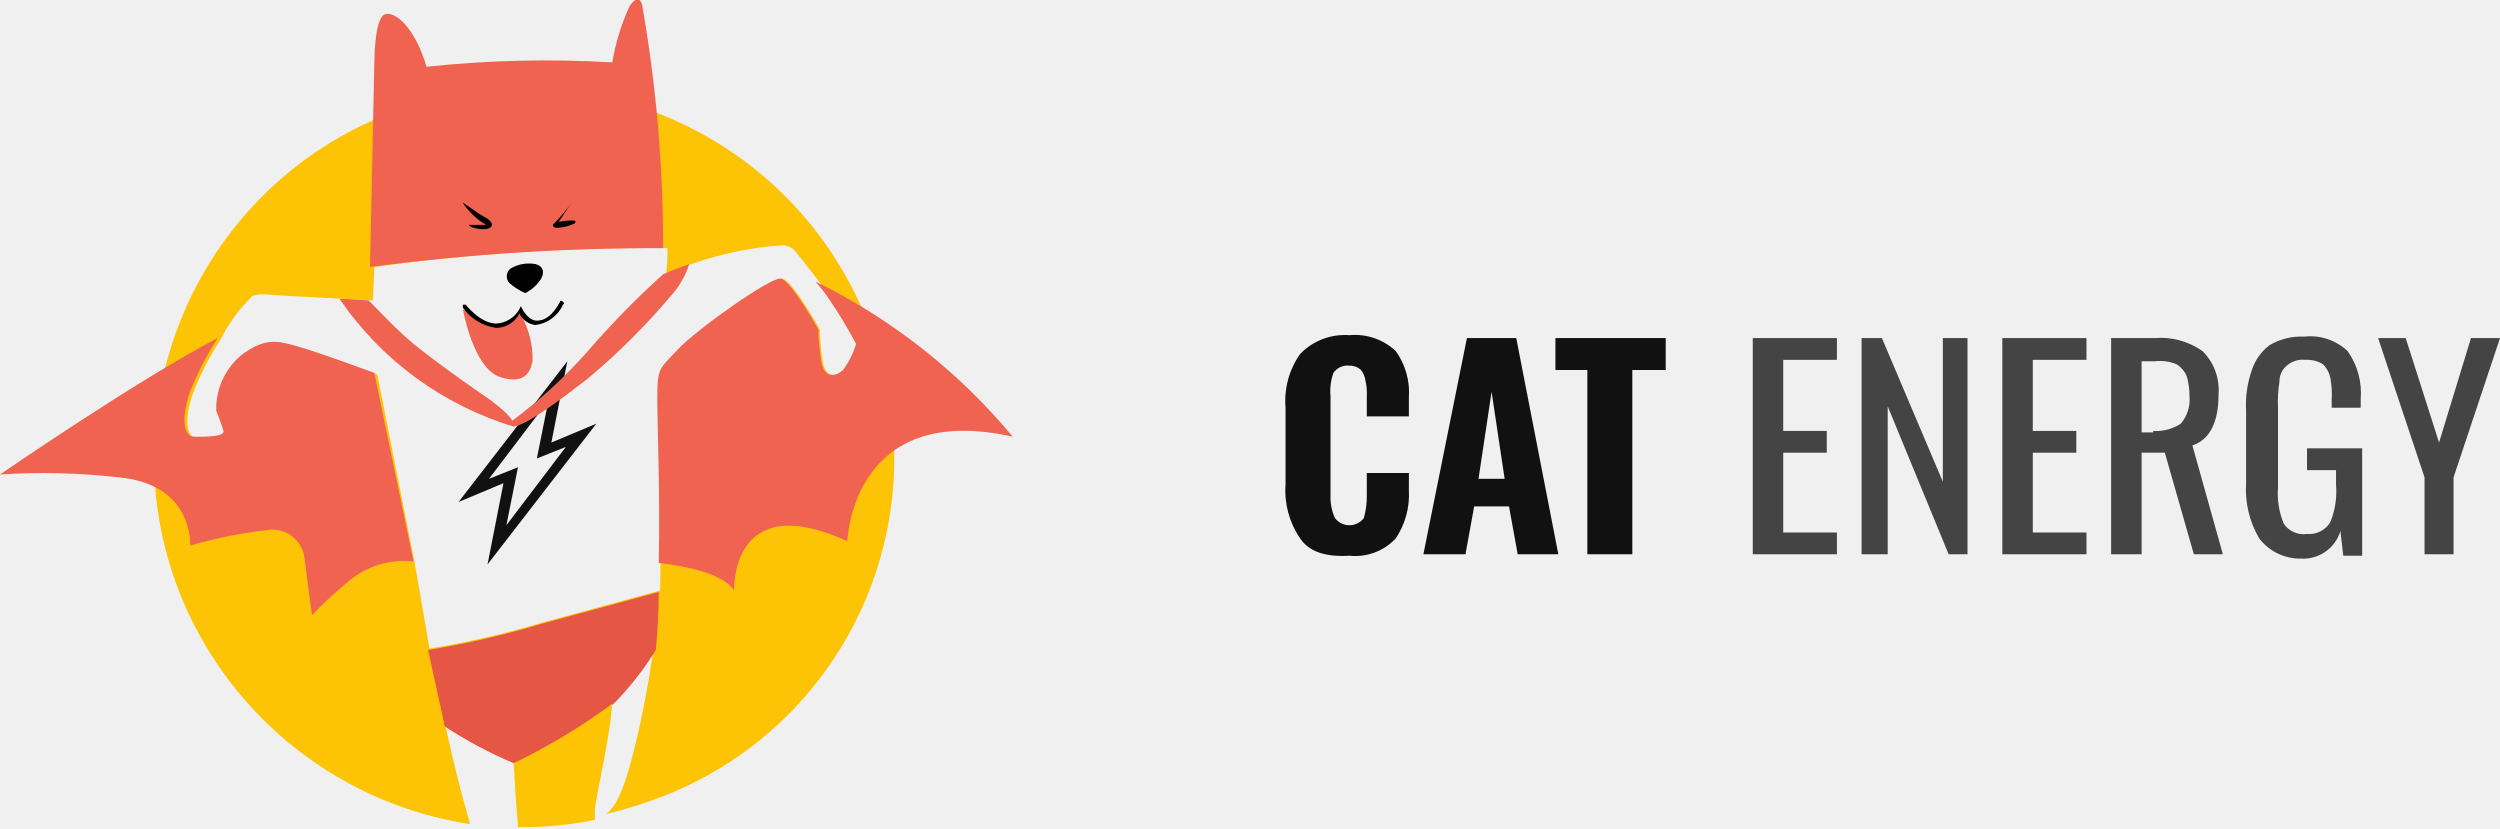
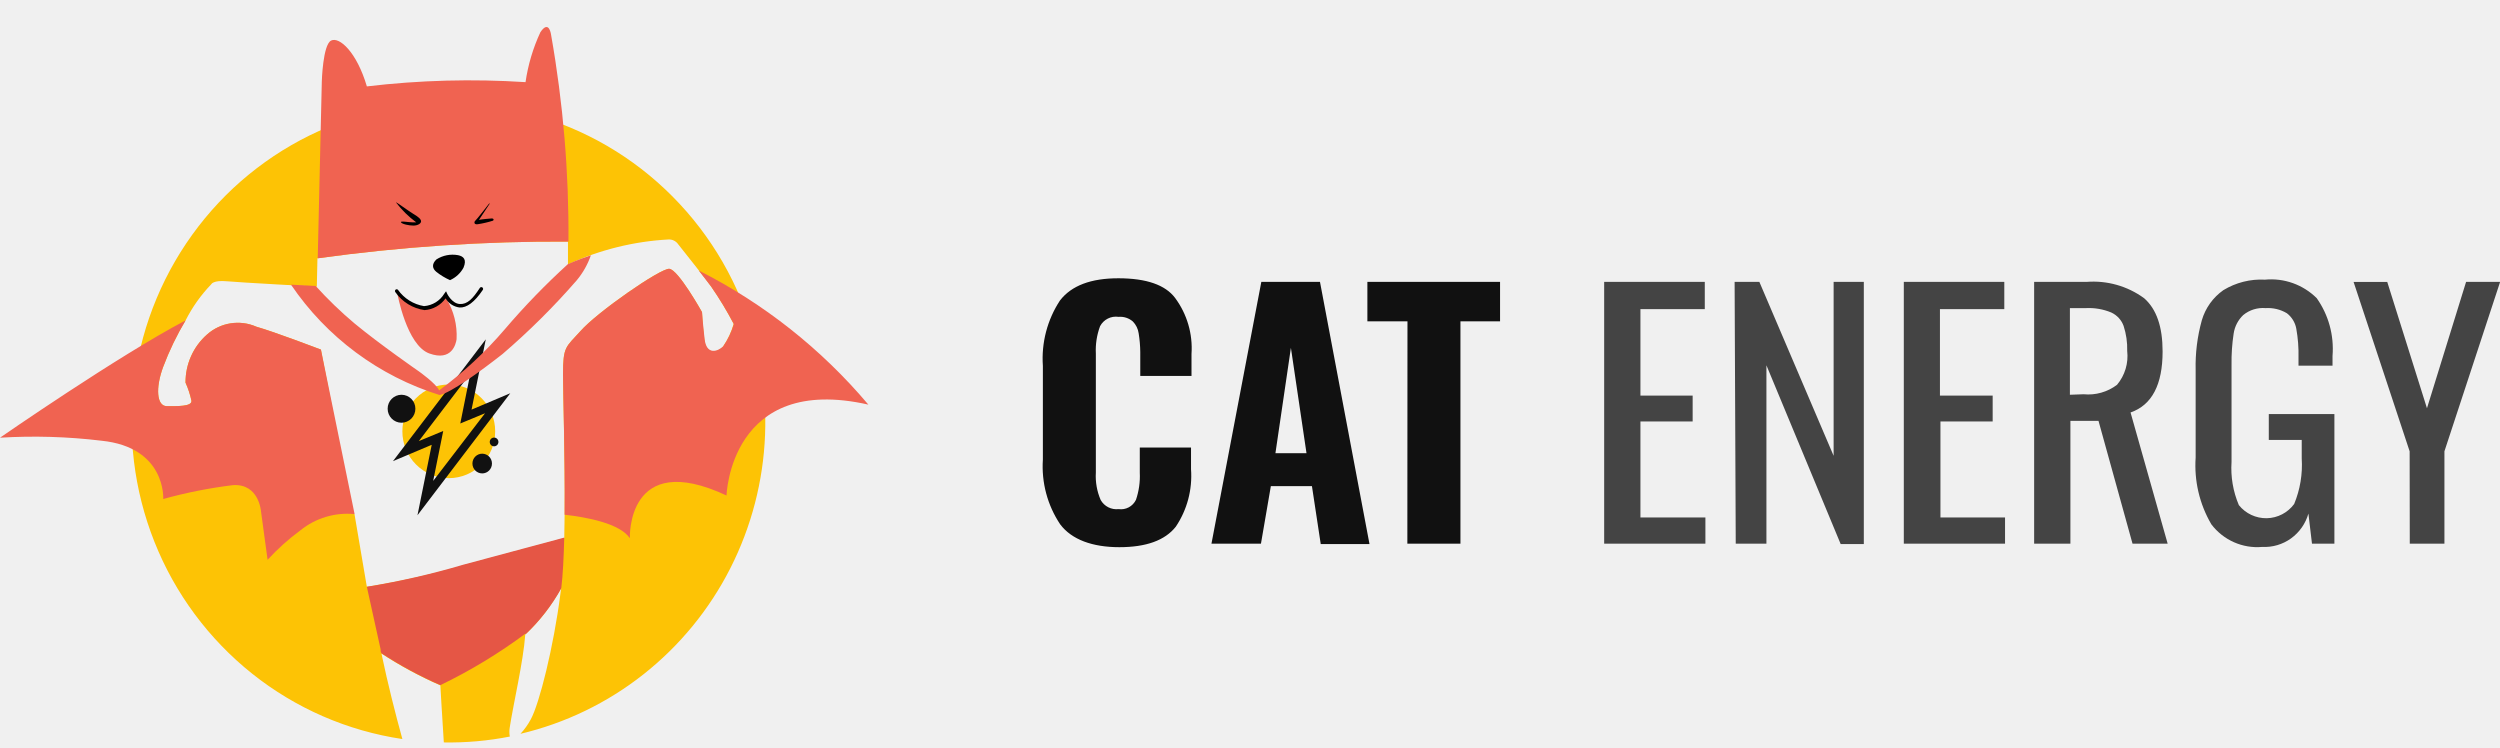
- <svg xmlns="http://www.w3.org/2000/svg" id="Layer_2" data-name="Layer 2" viewBox="0 0 172.3 57.1">
+ <svg xmlns="http://www.w3.org/2000/svg" width="174" height="52" fill="none">
+   <g clip-path="url(#clip0)">
+     <path d="M51.582 20.854a22.231 22.231 0 00-6.936-9.09 21.96 21.96 0 00-10.503-4.396A21.887 21.887 0 0022.865 8.83a22.083 22.083 0 00-9.058 6.934 22.354 22.354 0 00-4.43 10.564 22.432 22.432 0 001.373 11.386 22.238 22.238 0 006.813 9.184 21.965 21.965 0 0010.442 4.54c-.5-1.815-1.008-3.822-1.456-5.951a27.756 27.756 0 004.1 2.215s.104 1.877.241 3.971c1.54.027 3.08-.11 4.592-.408a1.874 1.874 0 010-.66c.25-1.625.939-4.553 1.077-6.439a13.212 13.212 0 002.498-3.224l-.052.383c-.474 3.701-1.464 7.655-2.067 8.75a4.845 4.845 0 01-.715.999 22.006 22.006 0 008.563-4.141 22.237 22.237 0 006.047-7.386 22.45 22.45 0 00.749-18.694zm-1.266 3.293c-.38.374-1.163.626-1.293-.504-.129-1.13-.163-1.92-.163-1.92s-1.663-2.98-2.283-3.015c-.62-.035-5.022 3.015-6.185 4.344-1.008 1.121-1.206 1.043-1.206 3.015 0 1.486.19 7.1.086 11.392l-7.02 1.886a54.724 54.724 0 01-6.72 1.494l-.861-5.066h-.12L22.335 24.33s-3.282-1.252-4.488-1.59a3.213 3.213 0 00-3.445.547c-.472.417-.85.931-1.107 1.509a4.437 4.437 0 00-.384 1.836c.182.404.321.826.414 1.26.043.417-1.034.374-1.723.374-.69 0-.793-1.251-.25-2.72.424-1.129.948-2.217 1.568-3.25a10.312 10.312 0 011.783-2.51s.12-.296 1.077-.21c.956.088 6.271.374 6.271.374l.043-1.972a121.95 121.95 0 0117.436-1.165v1.59a19.265 19.265 0 017.011-1.737.778.778 0 01.664.339c.293.373 2.076 2.607 2.283 2.928.579.835 1.105 1.705 1.576 2.607a5.44 5.44 0 01-.75 1.599v.008z" fill="#FDC305" />
+     <path d="M48.636 18.83c.405.52.758.981.862 1.12.579.835 1.105 1.706 1.576 2.607a5.444 5.444 0 01-.74 1.547c-.38.373-1.164.625-1.293-.504-.13-1.13-.18-1.877-.18-1.877s-1.663-2.98-2.283-3.015c-.62-.035-5.023 3.015-6.186 4.344-1.008 1.121-1.206 1.043-1.206 3.015 0 1.304.147 5.779.112 9.758 1.56.174 3.851.609 4.54 1.634 0 0-.25-6.239 6.728-2.972 0 0 .241-8.506 9.872-6.325a37.712 37.712 0 00-11.802-9.333zM39.565 16.814A79.248 79.248 0 0038.36 2.45s-.129-1.13-.749-.208a12.47 12.47 0 00-1.034 3.475 60.535 60.535 0 00-11.043.296c-.707-2.39-1.913-3.476-2.49-3.189-.577.287-.646 2.85-.646 2.85l-.284 12.304a121.956 121.956 0 0117.452-1.165z" fill="#F06351" />
+     <path d="M39.065 40.943c.112-.93.172-2.163.207-3.527l-7.02 1.885a54.73 54.73 0 01-6.72 1.538l.957 4.345c0 .095 0 .19.06.286a27.764 27.764 0 004.1 2.216 36.485 36.485 0 005.927-3.589v.053a13.208 13.208 0 002.49-3.207z" fill="#E55645" />
+     <path d="M27.566 14.094c-.043-.087.861.59 1.214.8.353.208.526.364.526.512 0 .148-.224.295-.534.295-.31 0-.793-.104-.862-.226-.069-.121.517 0 .81 0h.25a6.99 6.99 0 01-1.404-1.381zM34.026 14.19s-.861 1.112-.939 1.164c-.077.052-.146.295.164.252a6.911 6.911 0 001.051-.244c.095-.052.06-.173-.103-.156-.164.017-.586.043-.862.096l.732-1.104s.026-.104-.043-.009zM31.322 19.498c.399-.177.729-.482.938-.868.242-.574 0-.791-.379-.87a2.095 2.095 0 00-1.507.296c-.336.322-.293.634 0 .869.29.23.61.423.948.573z" fill="#000" />
+     <path d="M31.011 20.593a1.78 1.78 0 01-.396.522c-.245.199-.547.314-.861.33a1.866 1.866 0 01-1.327-.383 1.725 1.725 0 01-.456-.39.862.862 0 00-.31-.218s.645 3.572 2.213 4.145c1.568.573 1.86-.66 1.904-.99a4.925 4.925 0 00-.706-2.816c0-.26-.018-.087-.06-.2z" fill="#F06351" />
+     <path d="M29.547 21.584a2.998 2.998 0 01-2.024-1.243.131.131 0 010-.173.122.122 0 01.086-.037.121.121 0 01.086.037 2.785 2.785 0 001.817 1.138 1.806 1.806 0 001.413-.87l.12-.164.087.191s.327.66.861.695c.534.035.913-.365 1.404-1.12a.123.123 0 01.172-.035.125.125 0 01.035.173c-.574.852-1.117 1.26-1.628 1.225a1.328 1.328 0 01-.965-.634 1.954 1.954 0 01-1.464.817z" fill="#000" />
+     <path d="M31.235 33.28c1.784 0 3.23-1.46 3.23-3.259 0-1.8-1.446-3.258-3.23-3.258s-3.23 1.458-3.23 3.258 1.446 3.258 3.23 3.258z" fill="#FDC305" />
+     <path d="M35.516 27.37l-2.696 1.14.99-4.893-6.46 8.48 2.697-1.138-.991 4.901 6.46-8.49zM29.151 30.7l3.583-4.701-.698 3.476 1.723-.713-3.61 4.71.699-3.476-1.697.704zM27.945 29.422a.969.969 0 00.965-.974.97.97 0 00-.965-.973.97.97 0 00-.965.973c0 .538.432.974.965.974zM33.561 32.95c.376 0 .68-.308.68-.687a.684.684 0 00-.68-.687.684.684 0 00-.68.687c0 .379.304.686.68.686zM34.388 31.064a.303.303 0 00.302-.304.303.303 0 00-.302-.305.303.303 0 00-.301.305c0 .168.135.304.301.304z" fill="#111" />
+     <path d="M39.522 18.386a49.73 49.73 0 00-4.384 4.527 27.555 27.555 0 01-4.574 4.258c-.19-.46-1.405-1.32-1.405-1.32s-2.704-1.869-4.48-3.337a27.578 27.578 0 01-2.704-2.607l-1.723-.096a19.507 19.507 0 0010.337 7.681c.741-.121 2.826-1.624 4.385-2.85a49.885 49.885 0 005.169-5.135c.429-.514.761-1.103.982-1.738-.982.33-1.603.617-1.603.617zM22.337 24.33s-3.282-1.252-4.488-1.59a3.214 3.214 0 00-3.446.547c-.472.417-.85.931-1.107 1.509a4.439 4.439 0 00-.383 1.836c.182.404.32.826.413 1.26.043.417-1.033.374-1.723.374-.689 0-.792-1.251-.25-2.72.424-1.129.949-2.217 1.568-3.25C8.227 24.764 0 30.464 0 30.464a39.136 39.136 0 017.055.209c4.523.46 4.307 4.058 4.307 4.058a33.033 33.033 0 014.85-.965c1.826-.121 1.956 1.842 1.956 1.842l.456 3.354a15.804 15.804 0 012.283-2.05 5.189 5.189 0 013.773-1.13L22.337 24.33z" fill="#F06351" />
+     <path d="M73.79 36.495a7.25 7.25 0 01-1.206-4.51v-6.517a7.364 7.364 0 011.189-4.553c.798-1.037 2.162-1.553 4.091-1.547 1.93.006 3.236.46 3.92 1.364a5.875 5.875 0 011.145 3.902v1.53h-3.566v-1.66a8.768 8.768 0 00-.112-1.304 1.464 1.464 0 00-.405-.825 1.341 1.341 0 00-.99-.322 1.248 1.248 0 00-1.292.652 4.79 4.79 0 00-.293 1.911v8.273c-.04.654.076 1.31.336 1.911a1.265 1.265 0 001.25.634c.241.035.488-.008.705-.124.216-.115.391-.297.5-.519a5.114 5.114 0 00.267-1.902V31.15h3.566v1.503a6.342 6.342 0 01-1.06 4.006c-.758.955-2.067 1.425-3.928 1.425-1.86 0-3.316-.522-4.117-1.59zM87.788 19.62h4.083l3.446 18.247h-3.394l-.612-4.031h-2.86l-.689 4.005h-3.445l3.471-18.22zm3.144 11.922l-1.085-7.334-1.077 7.334h2.162zM97.962 22.366H95.17V19.62h9.234v2.746h-2.757V37.84h-3.695l.008-15.475z" fill="#111" />
+     <path d="M111.65 19.62h7.003v1.894h-4.479v6.022h3.635v1.799h-3.635v6.682h4.522v1.824h-7.046v-18.22zM120.729 19.62h1.723l5.168 12.104V19.62h2.102v18.247h-1.611l-5.168-12.442V37.84h-2.136l-.078-18.22zM132.505 19.62h6.994v1.894h-4.479v6.022h3.67v1.799h-3.635v6.682h4.496v1.824h-7.046v-18.22zM141.576 19.62h3.635a5.994 5.994 0 014.023 1.138c.861.756 1.283 1.99 1.283 3.702 0 2.317-.744 3.733-2.231 4.249l2.584 9.132h-2.446l-2.369-8.55H144.1v8.55h-2.524v-18.22zm3.445 7.82c.83.081 1.66-.154 2.326-.66a3.115 3.115 0 00.706-2.355 5.12 5.12 0 00-.249-1.738 1.645 1.645 0 00-.862-.938 4.068 4.068 0 00-1.766-.304h-1.111v6.03l.956-.035zM153.911 36.495a8.104 8.104 0 01-1.094-4.65v-6.082a11.857 11.857 0 01.431-3.475 3.894 3.894 0 011.499-2.094 5.056 5.056 0 012.894-.73c.657-.063 1.32.02 1.941.241a4.526 4.526 0 011.66 1.045 6.12 6.12 0 011.102 4.023v.678h-2.368v-.565a10.088 10.088 0 00-.155-2.016 1.742 1.742 0 00-.655-1.069 2.567 2.567 0 00-1.482-.356 2.158 2.158 0 00-1.559.486 2.229 2.229 0 00-.663 1.287c-.109.715-.158 1.439-.147 2.163v6.769a6.575 6.575 0 00.509 3.006 2.434 2.434 0 001.944.912 2.426 2.426 0 001.906-.99 7.111 7.111 0 00.526-3.171V30.62h-2.292v-1.799h4.566v9.02h-1.56l-.249-2.095a3.211 3.211 0 01-1.206 1.725 3.158 3.158 0 01-2.007.595 3.985 3.985 0 01-1.971-.328 4.02 4.02 0 01-1.57-1.244zM167.711 31.411l-3.902-11.79h2.343l2.765 8.793 2.722-8.794h2.369l-3.876 11.791v6.43h-2.412l-.009-6.43z" fill="#444" />
+   </g>
  <defs>
-     <style>.cls-1{fill:#fdc305;}.cls-2{fill:#f06351;}.cls-3{fill:#e55645;}.cls-4{fill:#111;}.cls-5{fill:#444;}</style>
+     <clipPath id="clip0">
+       <path fill="#fff" d="M0 0h174v51.683H0z" />
+     </clipPath>
  </defs>
-   <path class="cls-1" d="M59.6,21.7a25.48,25.48,0,1,0-47,19.7A25.75,25.75,0,0,0,32.4,56.8c-.6-2.1-1.2-4.4-1.7-6.8a30.35,30.35,0,0,0,4.7,2.5h0s.1,2.1.3,4.5a23.8,23.8,0,0,0,5.3-.5v-.8c.3-1.9,1.1-5.2,1.2-7.4a17.57,17.57,0,0,0,2.9-3.7h0a.6.6,0,0,1-.1.4c-.6,4.2-1.7,8.8-2.4,10a3.13,3.13,0,0,1-.8,1.1,32.38,32.38,0,0,0,4.1-1.3A25,25,0,0,0,59.6,21.7Zm-1.4,3.8c-.4.4-1.3.7-1.5-.6s-.2-2.2-.2-2.2-1.9-3.4-2.6-3.5-5.8,3.5-7.1,4.9-1.4,1.2-1.4,3.5c0,1.7.2,8.1.1,13.1h0l-8.1,2.2a61.9,61.9,0,0,1-7.8,1.8l-1-5.8h0L26,25.8s-3.8-1.4-5.2-1.8-2.3-.7-4,.6a4.83,4.83,0,0,0-1.7,3.8s.4,1,.5,1.4-1.2.4-2,.4-.9-1.4-.3-3.1a21.34,21.34,0,0,1,1.9-3.7,10.9,10.9,0,0,1,2.1-2.9s.1-.3,1.2-.2,7.2.4,7.2.4l.1-2.3A136.17,136.17,0,0,1,46,17.1a10.87,10.87,0,0,1-.1,1.8,23.64,23.64,0,0,1,8.1-2,1.24,1.24,0,0,1,.8.4c.3.4,2.4,3,2.6,3.4a32.52,32.52,0,0,1,1.8,3C59,23.7,58.6,25.1,58.2,25.5Z" />
-   <path class="cls-2" d="M56.2,19.4a11.46,11.46,0,0,1,1,1.3,32.52,32.52,0,0,1,1.8,3,5.71,5.71,0,0,1-.9,1.8c-.4.4-1.3.7-1.5-.6s-.2-2.2-.2-2.2-1.9-3.4-2.6-3.5-5.8,3.5-7.1,4.9-1.4,1.2-1.4,3.5c0,1.5.2,6.6.1,11.2,1.8.2,4.4.7,5.2,1.9,0,0-.3-7.1,7.8-3.4,0,0,.3-9.7,11.4-7.2A41.36,41.36,0,0,0,56.2,19.4Z" />
-   <path class="cls-2" d="M45.7,17.1A95.5,95.5,0,0,0,44.3.6s-.1-1.3-.9-.2a15.28,15.28,0,0,0-1.2,3.9,77.62,77.62,0,0,0-12.8.3C28.6,1.9,27.2.7,26.5,1s-.7,3.3-.7,3.3l-.3,14.1A152.23,152.23,0,0,1,45.7,17.1Z" />
-   <path class="cls-3" d="M45.2,44.8c.1-1.1.2-2.5.2-4L37.3,43a61.9,61.9,0,0,1-7.8,1.8l1.1,5a.37.37,0,0,0,.1.3,30.35,30.35,0,0,0,4.7,2.5,42.67,42.67,0,0,0,6.8-4.1v.1A20.84,20.84,0,0,0,45.2,44.8Z" />
-   <path d="M31.9,14c0-.1,1,.7,1.4.9s.6.4.6.6-.3.3-.6.3-.9-.1-1-.3h1.2A5.2,5.2,0,0,1,31.9,14Z" />
-   <path d="M39.3,14.1a12.67,12.67,0,0,1-1.1,1.3c-.1,0-.2.3.2.3a3,3,0,0,0,1.2-.3c.1-.1.1-.2-.1-.2a3.75,3.75,0,0,0-1,.1l.8-1.2C39.4,14.1,39.4,14,39.3,14.1Z" />
-   <path d="M36.2,20.2a2.79,2.79,0,0,0,1.1-1c.3-.6,0-.9-.4-1a2.49,2.49,0,0,0-1.7.3.68.68,0,0,0-.1,1A4.13,4.13,0,0,0,36.2,20.2Z" />
-   <path class="cls-2" d="M35.8,21.4a1.79,1.79,0,0,1-.5.6,1.53,1.53,0,0,1-1,.4,3.31,3.31,0,0,1-1.5-.4,2.18,2.18,0,0,1-.5-.4,1.73,1.73,0,0,0-.4-.3s.7,4.1,2.6,4.7,2.1-.7,2.2-1.1a6,6,0,0,0-.8-3.2C35.9,21.4,35.9,21.6,35.8,21.4Z" />
-   <path d="M34.2,22.6h0a3.39,3.39,0,0,1-2.3-1.4V21h.2s1,1.3,2.1,1.3h0a1.94,1.94,0,0,0,1.6-1l.1-.2.1.2s.4.8,1,.8,1.1-.4,1.6-1.3c0-.1.1-.1.2,0s.1.1,0,.2a2.39,2.39,0,0,1-1.9,1.4,1.37,1.37,0,0,1-1.1-.8A1.82,1.82,0,0,1,34.2,22.6Z" />
-   <path class="cls-4" d="M41.1,29.2,38,30.5l1.1-5.6-7.5,9.7,3.1-1.3-1.1,5.6ZM33.7,33l4.1-5.4-.8,4,2-.8-4.1,5.4.8-4Z" />
-   <path class="cls-2" d="M45.7,18.9a60.38,60.38,0,0,0-5.1,5.2A34,34,0,0,1,35.3,29c-.2-.5-1.6-1.5-1.6-1.5s-3.1-2.1-5.2-3.8c-1.2-1-2.3-2.2-3.1-3-.3,0-1.1-.1-2-.1a22.38,22.38,0,0,0,12,8.8c.9-.1,3.3-1.9,5.1-3.3a46.88,46.88,0,0,0,5.9-5.9,5.75,5.75,0,0,0,1.1-2C46.4,18.6,45.7,18.9,45.7,18.9Z" />
-   <path class="cls-2" d="M25.8,25.7s-3.8-1.4-5.2-1.8-2.3-.7-4,.6a4.83,4.83,0,0,0-1.7,3.8s.4,1,.5,1.4-1.2.4-2,.4-.9-1.4-.3-3.1A21.34,21.34,0,0,1,15,23.3C9.6,26.1,0,32.7,0,32.7a46.36,46.36,0,0,1,8.2.2c5.2.5,4.9,4.7,4.9,4.7a32.83,32.83,0,0,1,5.6-1.1A2.24,2.24,0,0,1,21,38.6l.5,3.8A27,27,0,0,1,24.1,40a5.89,5.89,0,0,1,4.4-1.3h0Z" />
-   <path class="cls-4" d="M89.6,37.1a5.82,5.82,0,0,1-1-3.7V28.1a5.63,5.63,0,0,1,1-3.7A4.28,4.28,0,0,1,93,23.1a4.11,4.11,0,0,1,3.2,1.1,4.89,4.89,0,0,1,.9,3.2v1.3H94.2V27.3a3.75,3.75,0,0,0-.1-1.1,1.49,1.49,0,0,0-.3-.7,1.14,1.14,0,0,0-.8-.3,1.17,1.17,0,0,0-1.1.5,3.66,3.66,0,0,0-.2,1.6v6.8a3.51,3.51,0,0,0,.3,1.6,1.25,1.25,0,0,0,2,0,5.67,5.67,0,0,0,.2-1.6V32.6h2.9v1.2a5.39,5.39,0,0,1-.9,3.3A3.81,3.81,0,0,1,93,38.3C91.3,38.4,90.2,38,89.6,37.1Z" />
-   <path class="cls-4" d="M101.1,23.3h3.4l2.9,14.9h-2.8l-.6-3.3h-2.4l-.6,3.3H98.1Zm2.6,9.7-.9-6-.9,6Z" />
-   <path class="cls-4" d="M109.5,25.5h-2.3V23.3h7.6v2.2h-2.3V38.2h-3.1V25.5Z" />
-   <path class="cls-5" d="M120.8,23.3h5.8v1.5h-3.7v4.9h3v1.5h-3v5.5h3.7v1.5h-5.8Z" />
-   <path class="cls-5" d="M128.3,23.3h1.4l4.2,9.9V23.3h1.7V38.2h-1.3L130.1,28V38.2h-1.8Z" />
-   <path class="cls-5" d="M138,23.3h5.8v1.5h-3.7v4.9h3v1.5h-3v5.5h3.7v1.5H138Z" />
-   <path class="cls-5" d="M145.5,23.3h3a5,5,0,0,1,3.3.9,3.78,3.78,0,0,1,1.1,3c0,1.9-.6,3.1-1.8,3.5l2.1,7.5h-2l-2-7h-1.6v7h-2.1Zm2.9,6.4a3.09,3.09,0,0,0,1.9-.5,2.55,2.55,0,0,0,.6-1.9,4.64,4.64,0,0,0-.2-1.4,1.78,1.78,0,0,0-.7-.8,3,3,0,0,0-1.5-.2h-.9v4.9h.8Z" />
-   <path class="cls-5" d="M155.7,37.1a6.67,6.67,0,0,1-.9-3.8v-5a7.22,7.22,0,0,1,.4-2.8,3.53,3.53,0,0,1,1.2-1.7,4.27,4.27,0,0,1,2.4-.6,3.75,3.75,0,0,1,3,1,5,5,0,0,1,.9,3.3v.6h-2v-.5a6.66,6.66,0,0,0-.1-1.6,1.93,1.93,0,0,0-.5-.9,2.13,2.13,0,0,0-1.2-.3,1.7,1.7,0,0,0-1.3.4,1.43,1.43,0,0,0-.5,1.1,8.66,8.66,0,0,0-.1,1.8v5.5a5.4,5.4,0,0,0,.4,2.5,1.65,1.65,0,0,0,1.6.7,1.7,1.7,0,0,0,1.6-.8,5.61,5.61,0,0,0,.4-2.6v-1h-2V30.9h3.8v7.4h-1.3l-.2-1.7a2.67,2.67,0,0,1-2.7,1.9A3.55,3.55,0,0,1,155.7,37.1Z" />
-   <path class="cls-5" d="M167.1,32.9l-3.2-9.6h1.9l2.3,7.2,2.2-7.2h2l-3.2,9.6v5.3h-2Z" />
</svg>
